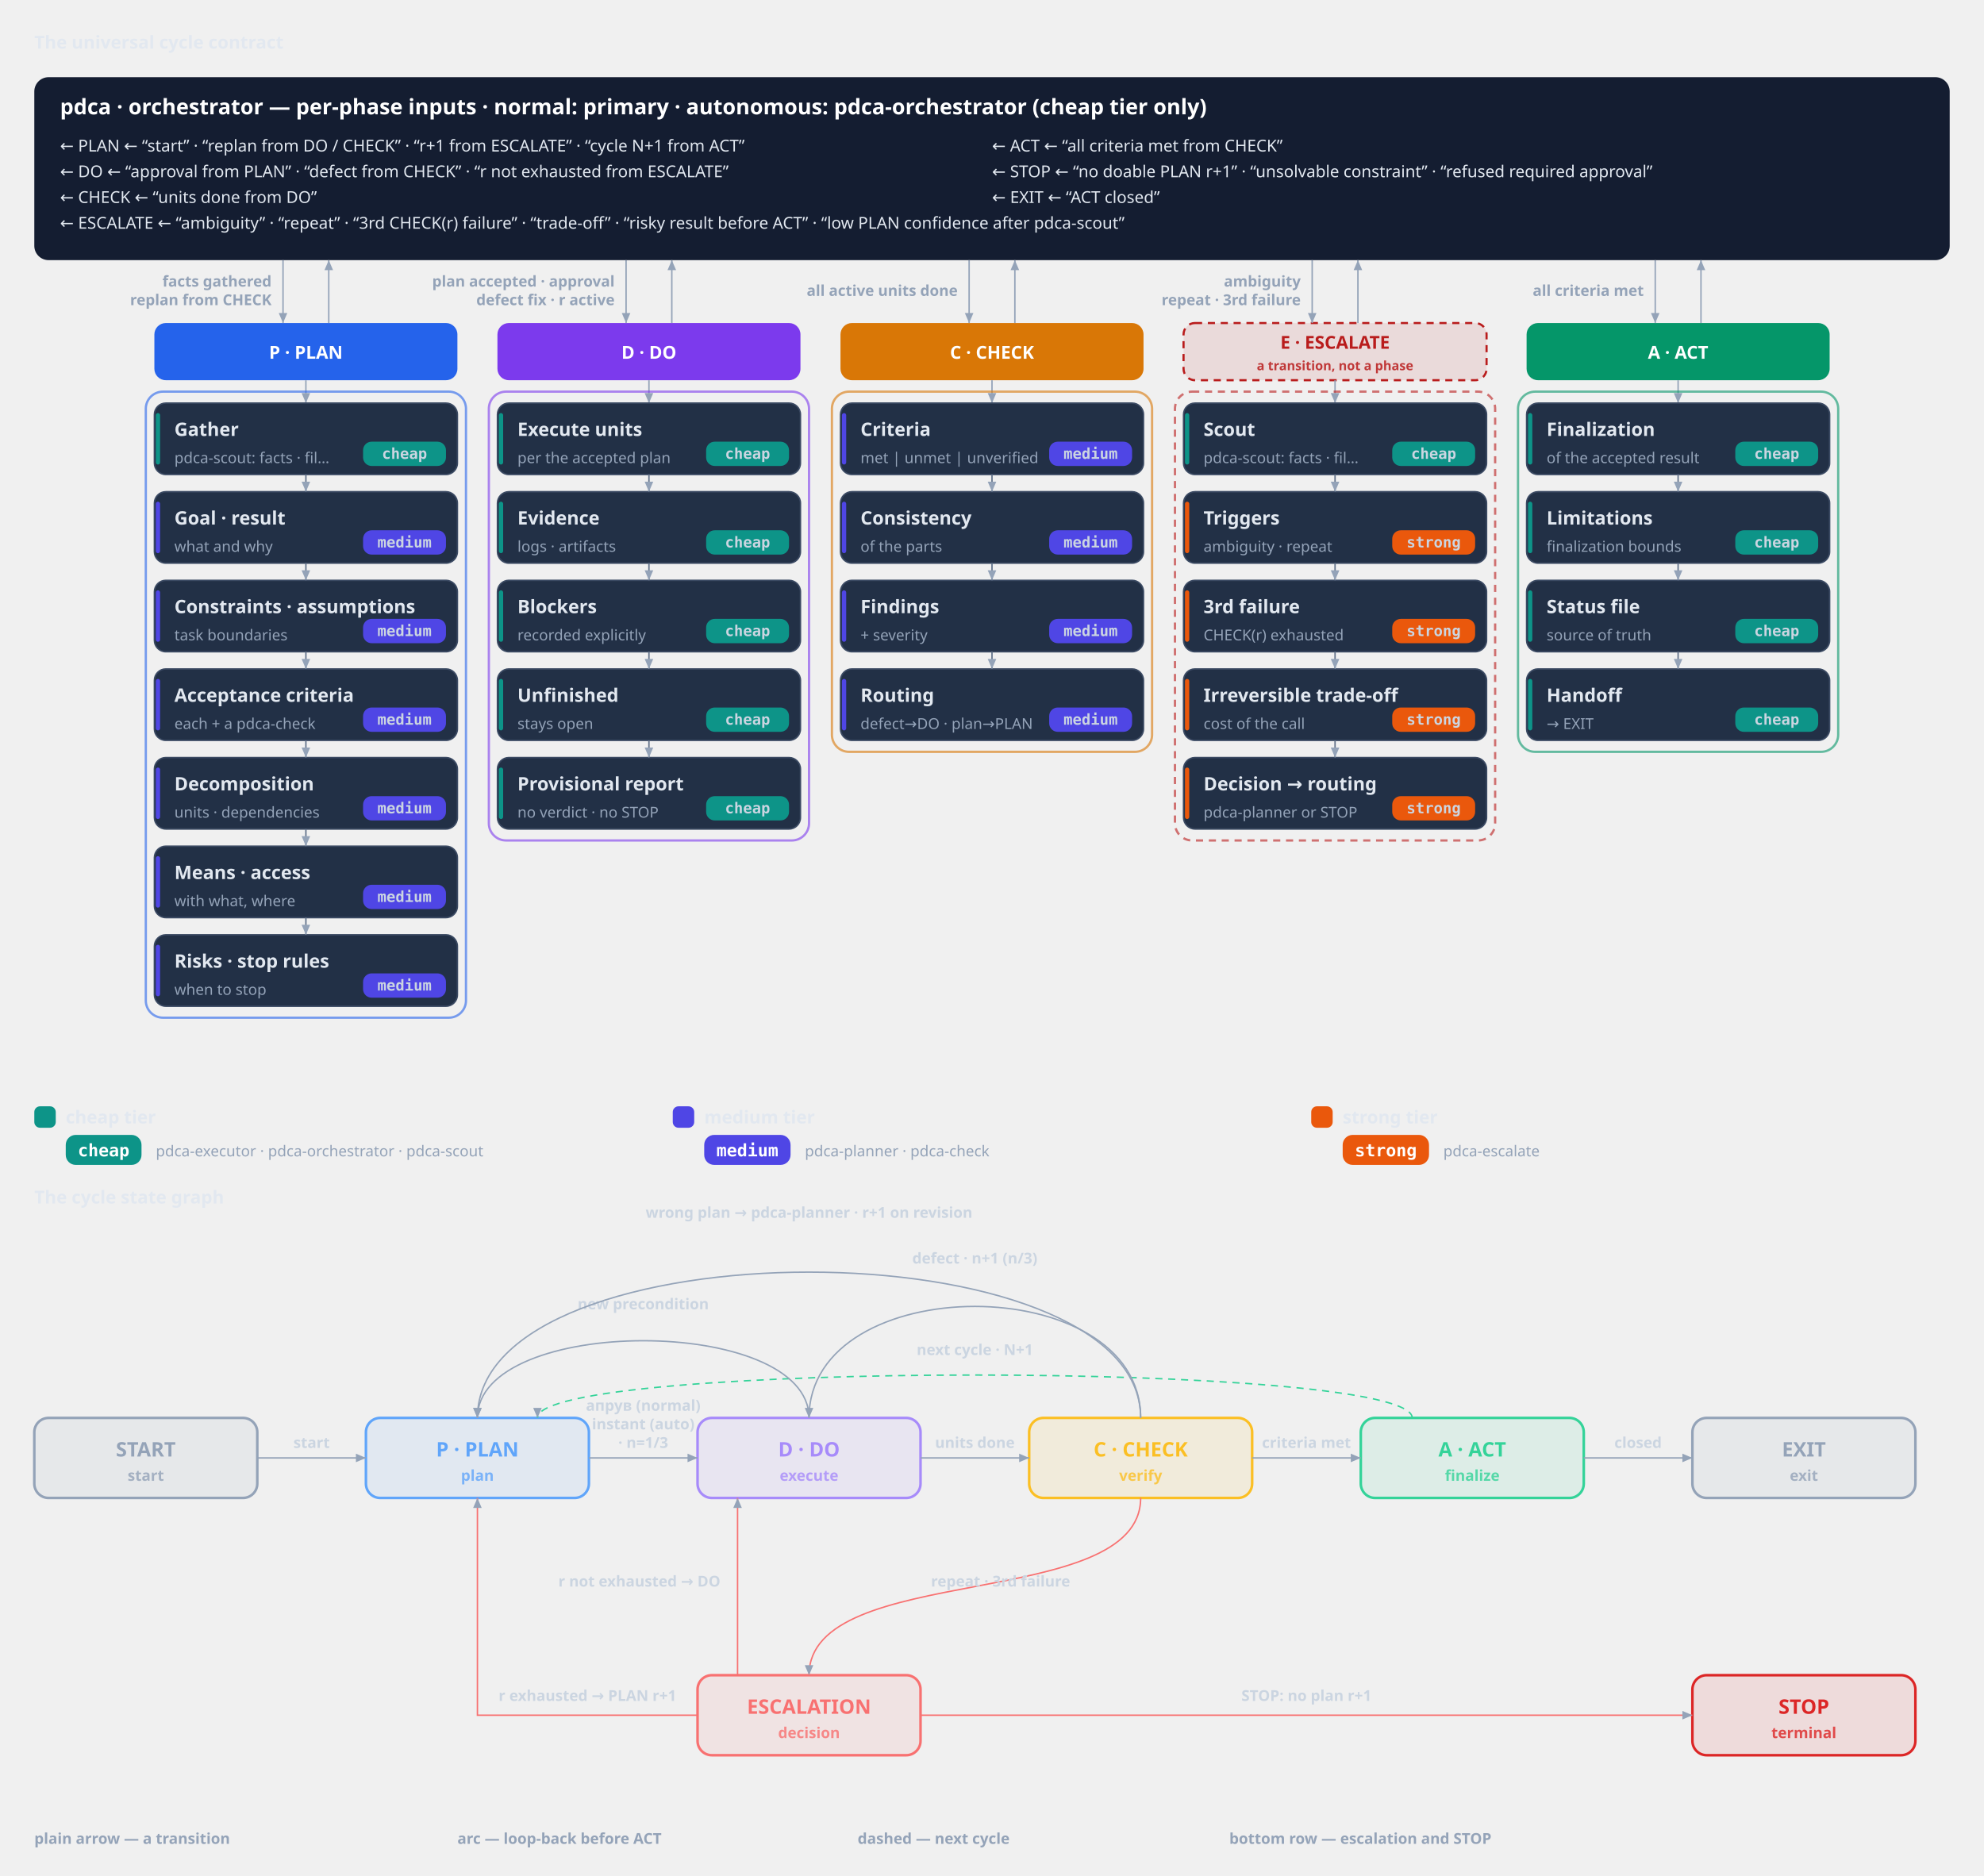
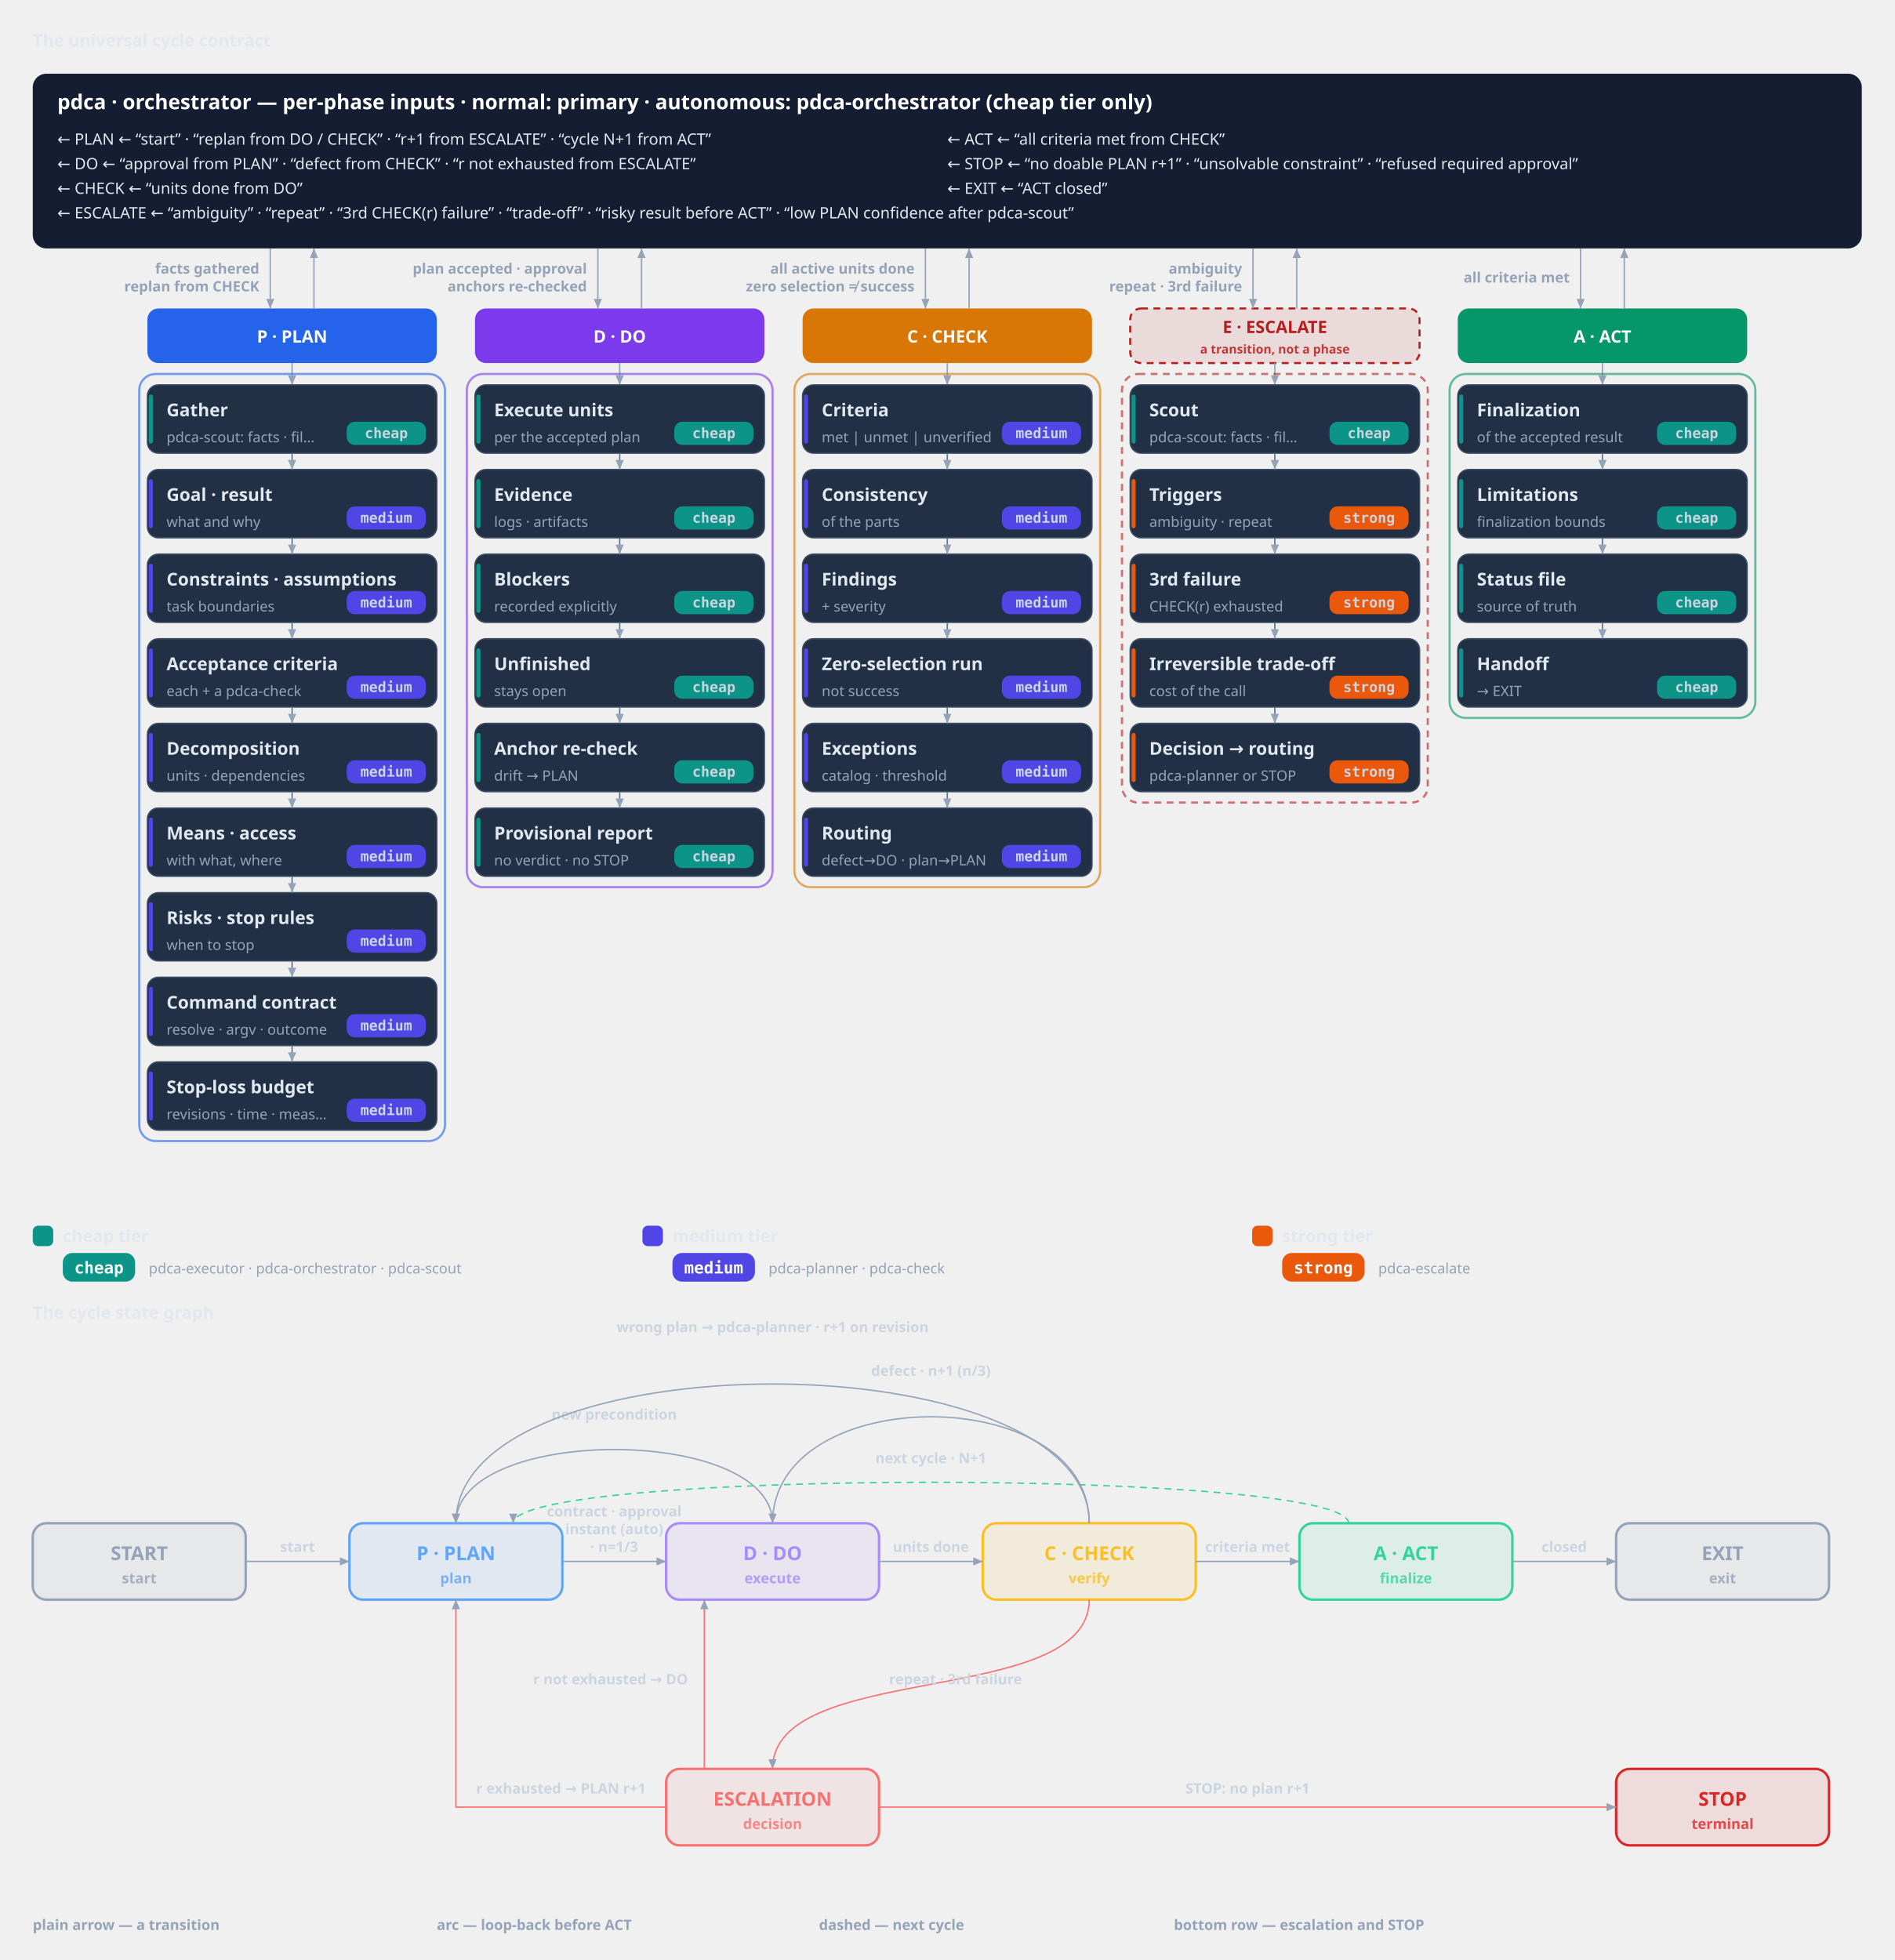
- <svg xmlns="http://www.w3.org/2000/svg" viewBox="0 0 1388 1312" width="1388" height="1312" font-family="Segoe UI, system-ui, sans-serif" role="img">
+ <svg xmlns="http://www.w3.org/2000/svg" viewBox="0 0 1388 1436" width="1388" height="1436" font-family="Segoe UI, system-ui, sans-serif" role="img">
  <defs>
    <marker id="arrow" markerWidth="9" markerHeight="9" refX="7" refY="3" orient="auto">
      <path d="M0,0 L7,3 L0,6 Z" fill="#94a3b8" />
    </marker>
  </defs>
  <style>
.t{font-size:13px;font-weight:600;fill:#e2e8f0}
.s{font-size:10.5px;fill:#94a3b8}
.h{font-size:12.5px;font-weight:700;fill:#ffffff}
.h2{font-size:12.5px;font-weight:700}
.h3{font-size:9px;font-weight:600}
.g{font-size:10.5px;font-weight:600}
.band{fill:#141d31}
.bt{fill:#ffffff;font-size:15px;font-weight:700}
.ol{fill:#e2e8f0;font-size:11.5px}
.lt{font-size:12.5px;font-weight:700;fill:#e2e8f0}
.ls{font-size:10.5px;fill:#94a3b8}
.lm{font-family:ui-monospace,Consolas,Menlo,monospace;font-size:12px;font-weight:700}
.bm{font-family:ui-monospace,Consolas,Menlo,monospace;font-size:10.5px;font-weight:700}
.st{font-size:14px;font-weight:700}
.ss{font-size:10.5px;font-weight:600}
</style>
  <text x="24" y="34" class="lt">The universal cycle contract</text>
  <rect x="24" y="54" width="1340" height="128" rx="10" class="band" />
  <text x="42" y="80" class="bt">pdca · orchestrator — per-phase inputs · normal: primary · autonomous: pdca-orchestrator (cheap tier only)</text>
  <text x="42" y="106" class="ol">← PLAN ← “start” · “replan from DO / CHECK” · “r+1 from ESCALATE” · “cycle N+1 from ACT”</text>
  <text x="42" y="124" class="ol">← DO ← “approval from PLAN” · “defect from CHECK” · “r not exhausted from ESCALATE”</text>
  <text x="42" y="142" class="ol">← CHECK ← “units done from DO”</text>
  <text x="42" y="160" class="ol">← ESCALATE ← “ambiguity” · “repeat” · “3rd CHECK(r) failure” · “trade-off” · “risky result before ACT” · “low PLAN confidence after pdca-scout”</text>
  <text x="694.0" y="106" class="ol">← ACT ← “all criteria met from CHECK”</text>
  <text x="694.0" y="124" class="ol">← STOP ← “no doable PLAN r+1” · “unsolvable constraint” · “refused required approval”</text>
  <text x="694.0" y="142" class="ol">← EXIT ← “ACT closed”</text>
  <rect x="108.0" y="226" width="212" height="40" rx="8" fill="#2563eb" />
  <text x="214.0" y="251.0" class="h" fill="#ffffff" text-anchor="middle">P · PLAN</text>
  <polyline points="214.0,266 214.0,282" fill="none" stroke="#94a3b8" marker-end="url(#arrow)" />
  <rect x="108.0" y="282" width="212" height="50" rx="8" fill="#223046" stroke="#3b4a63" stroke-width="1" />
  <rect x="109.0" y="289" width="3" height="36" rx="1.5" fill="#0d9488" />
  <rect x="254.0" y="309" width="58" height="17" rx="6" fill="#0d9488" />
  <text x="283.0" y="321.0" class="bm" fill="#cbd5e1" text-anchor="middle">cheap</text>
  <text x="122.0" y="305" class="t">Gather</text>
  <text x="122.0" y="324" class="s">pdca-scout: facts · fil…</text>
  <rect x="108.0" y="344" width="212" height="50" rx="8" fill="#223046" stroke="#3b4a63" stroke-width="1" />
  <rect x="109.0" y="351" width="3" height="36" rx="1.5" fill="#4f46e5" />
  <rect x="254.0" y="371" width="58" height="17" rx="6" fill="#4f46e5" />
  <text x="283.0" y="383.0" class="bm" fill="#cbd5e1" text-anchor="middle">medium</text>
  <text x="122.0" y="367" class="t">Goal · result</text>
  <text x="122.0" y="386" class="s">what and why</text>
  <rect x="108.0" y="406" width="212" height="50" rx="8" fill="#223046" stroke="#3b4a63" stroke-width="1" />
  <rect x="109.0" y="413" width="3" height="36" rx="1.5" fill="#4f46e5" />
  <rect x="254.0" y="433" width="58" height="17" rx="6" fill="#4f46e5" />
  <text x="283.0" y="445.0" class="bm" fill="#cbd5e1" text-anchor="middle">medium</text>
  <text x="122.0" y="429" class="t">Constraints · assumptions</text>
  <text x="122.0" y="448" class="s">task boundaries</text>
  <rect x="108.0" y="468" width="212" height="50" rx="8" fill="#223046" stroke="#3b4a63" stroke-width="1" />
  <rect x="109.0" y="475" width="3" height="36" rx="1.5" fill="#4f46e5" />
  <rect x="254.0" y="495" width="58" height="17" rx="6" fill="#4f46e5" />
  <text x="283.0" y="507.0" class="bm" fill="#cbd5e1" text-anchor="middle">medium</text>
  <text x="122.0" y="491" class="t">Acceptance criteria</text>
  <text x="122.0" y="510" class="s">each + a pdca-check</text>
  <rect x="108.0" y="530" width="212" height="50" rx="8" fill="#223046" stroke="#3b4a63" stroke-width="1" />
  <rect x="109.0" y="537" width="3" height="36" rx="1.5" fill="#4f46e5" />
  <rect x="254.0" y="557" width="58" height="17" rx="6" fill="#4f46e5" />
  <text x="283.0" y="569.0" class="bm" fill="#cbd5e1" text-anchor="middle">medium</text>
  <text x="122.0" y="553" class="t">Decomposition</text>
  <text x="122.0" y="572" class="s">units · dependencies</text>
  <rect x="108.0" y="592" width="212" height="50" rx="8" fill="#223046" stroke="#3b4a63" stroke-width="1" />
  <rect x="109.0" y="599" width="3" height="36" rx="1.5" fill="#4f46e5" />
  <rect x="254.0" y="619" width="58" height="17" rx="6" fill="#4f46e5" />
  <text x="283.0" y="631.0" class="bm" fill="#cbd5e1" text-anchor="middle">medium</text>
  <text x="122.0" y="615" class="t">Means · access</text>
  <text x="122.0" y="634" class="s">with what, where</text>
  <rect x="108.0" y="654" width="212" height="50" rx="8" fill="#223046" stroke="#3b4a63" stroke-width="1" />
  <rect x="109.0" y="661" width="3" height="36" rx="1.5" fill="#4f46e5" />
  <rect x="254.0" y="681" width="58" height="17" rx="6" fill="#4f46e5" />
  <text x="283.0" y="693.0" class="bm" fill="#cbd5e1" text-anchor="middle">medium</text>
  <text x="122.0" y="677" class="t">Risks · stop rules</text>
  <text x="122.0" y="696" class="s">when to stop</text>
+   <rect x="108.0" y="716" width="212" height="50" rx="8" fill="#223046" stroke="#3b4a63" stroke-width="1" />
+   <rect x="109.0" y="723" width="3" height="36" rx="1.5" fill="#4f46e5" />
+   <rect x="254.0" y="743" width="58" height="17" rx="6" fill="#4f46e5" />
+   <text x="283.0" y="755.0" class="bm" fill="#cbd5e1" text-anchor="middle">medium</text>
+   <text x="122.0" y="739" class="t">Command contract</text>
+   <text x="122.0" y="758" class="s">resolve · argv · outcome</text>
+   <rect x="108.0" y="778" width="212" height="50" rx="8" fill="#223046" stroke="#3b4a63" stroke-width="1" />
+   <rect x="109.0" y="785" width="3" height="36" rx="1.5" fill="#4f46e5" />
+   <rect x="254.0" y="805" width="58" height="17" rx="6" fill="#4f46e5" />
+   <text x="283.0" y="817.0" class="bm" fill="#cbd5e1" text-anchor="middle">medium</text>
+   <text x="122.0" y="801" class="t">Stop-loss budget</text>
+   <text x="122.0" y="820" class="s">revisions · time · meas…</text>
  <polyline points="214.0,332 214.0,344" fill="none" stroke="#64748b" marker-end="url(#arrow)" />
  <polyline points="214.0,394 214.0,406" fill="none" stroke="#64748b" marker-end="url(#arrow)" />
  <polyline points="214.0,456 214.0,468" fill="none" stroke="#64748b" marker-end="url(#arrow)" />
  <polyline points="214.0,518 214.0,530" fill="none" stroke="#64748b" marker-end="url(#arrow)" />
  <polyline points="214.0,580 214.0,592" fill="none" stroke="#64748b" marker-end="url(#arrow)" />
  <polyline points="214.0,642 214.0,654" fill="none" stroke="#64748b" marker-end="url(#arrow)" />
-   <rect x="102.0" y="274" width="224" height="438" rx="12" fill="none" stroke="#2563eb" stroke-opacity="0.6" stroke-width="1.6" />
+   <polyline points="214.0,704 214.0,716" fill="none" stroke="#64748b" marker-end="url(#arrow)" />
+   <polyline points="214.0,766 214.0,778" fill="none" stroke="#64748b" marker-end="url(#arrow)" />
+   <rect x="102.0" y="274" width="224" height="562" rx="12" fill="none" stroke="#2563eb" stroke-opacity="0.6" stroke-width="1.6" />
  <rect x="348.0" y="226" width="212" height="40" rx="8" fill="#7c3aed" />
  <text x="454.0" y="251.0" class="h" fill="#ffffff" text-anchor="middle">D · DO</text>
  <polyline points="454.0,266 454.0,282" fill="none" stroke="#94a3b8" marker-end="url(#arrow)" />
  <rect x="348.0" y="282" width="212" height="50" rx="8" fill="#223046" stroke="#3b4a63" stroke-width="1" />
  <rect x="349.0" y="289" width="3" height="36" rx="1.5" fill="#0d9488" />
  <rect x="494.0" y="309" width="58" height="17" rx="6" fill="#0d9488" />
  <text x="523.0" y="321.0" class="bm" fill="#cbd5e1" text-anchor="middle">cheap</text>
  <text x="362.0" y="305" class="t">Execute units</text>
  <text x="362.0" y="324" class="s">per the accepted plan</text>
  <rect x="348.0" y="344" width="212" height="50" rx="8" fill="#223046" stroke="#3b4a63" stroke-width="1" />
  <rect x="349.0" y="351" width="3" height="36" rx="1.5" fill="#0d9488" />
  <rect x="494.0" y="371" width="58" height="17" rx="6" fill="#0d9488" />
  <text x="523.0" y="383.0" class="bm" fill="#cbd5e1" text-anchor="middle">cheap</text>
  <text x="362.0" y="367" class="t">Evidence</text>
  <text x="362.0" y="386" class="s">logs · artifacts</text>
  <rect x="348.0" y="406" width="212" height="50" rx="8" fill="#223046" stroke="#3b4a63" stroke-width="1" />
  <rect x="349.0" y="413" width="3" height="36" rx="1.5" fill="#0d9488" />
  <rect x="494.0" y="433" width="58" height="17" rx="6" fill="#0d9488" />
  <text x="523.0" y="445.0" class="bm" fill="#cbd5e1" text-anchor="middle">cheap</text>
  <text x="362.0" y="429" class="t">Blockers</text>
  <text x="362.0" y="448" class="s">recorded explicitly</text>
  <rect x="348.0" y="468" width="212" height="50" rx="8" fill="#223046" stroke="#3b4a63" stroke-width="1" />
  <rect x="349.0" y="475" width="3" height="36" rx="1.5" fill="#0d9488" />
  <rect x="494.0" y="495" width="58" height="17" rx="6" fill="#0d9488" />
  <text x="523.0" y="507.0" class="bm" fill="#cbd5e1" text-anchor="middle">cheap</text>
  <text x="362.0" y="491" class="t">Unfinished</text>
  <text x="362.0" y="510" class="s">stays open</text>
  <rect x="348.0" y="530" width="212" height="50" rx="8" fill="#223046" stroke="#3b4a63" stroke-width="1" />
  <rect x="349.0" y="537" width="3" height="36" rx="1.5" fill="#0d9488" />
  <rect x="494.0" y="557" width="58" height="17" rx="6" fill="#0d9488" />
  <text x="523.0" y="569.0" class="bm" fill="#cbd5e1" text-anchor="middle">cheap</text>
-   <text x="362.0" y="553" class="t">Provisional report</text>
-   <text x="362.0" y="572" class="s">no verdict · no STOP</text>
+   <text x="362.0" y="553" class="t">Anchor re-check</text>
+   <text x="362.0" y="572" class="s">drift → PLAN</text>
+   <rect x="348.0" y="592" width="212" height="50" rx="8" fill="#223046" stroke="#3b4a63" stroke-width="1" />
+   <rect x="349.0" y="599" width="3" height="36" rx="1.5" fill="#0d9488" />
+   <rect x="494.0" y="619" width="58" height="17" rx="6" fill="#0d9488" />
+   <text x="523.0" y="631.0" class="bm" fill="#cbd5e1" text-anchor="middle">cheap</text>
+   <text x="362.0" y="615" class="t">Provisional report</text>
+   <text x="362.0" y="634" class="s">no verdict · no STOP</text>
  <polyline points="454.0,332 454.0,344" fill="none" stroke="#64748b" marker-end="url(#arrow)" />
  <polyline points="454.0,394 454.0,406" fill="none" stroke="#64748b" marker-end="url(#arrow)" />
  <polyline points="454.0,456 454.0,468" fill="none" stroke="#64748b" marker-end="url(#arrow)" />
  <polyline points="454.0,518 454.0,530" fill="none" stroke="#64748b" marker-end="url(#arrow)" />
-   <rect x="342.0" y="274" width="224" height="314" rx="12" fill="none" stroke="#7c3aed" stroke-opacity="0.6" stroke-width="1.6" />
+   <polyline points="454.0,580 454.0,592" fill="none" stroke="#64748b" marker-end="url(#arrow)" />
+   <rect x="342.0" y="274" width="224" height="376" rx="12" fill="none" stroke="#7c3aed" stroke-opacity="0.6" stroke-width="1.6" />
  <rect x="588.0" y="226" width="212" height="40" rx="8" fill="#d97706" />
  <text x="694.0" y="251.0" class="h" fill="#ffffff" text-anchor="middle">C · CHECK</text>
  <polyline points="694.0,266 694.0,282" fill="none" stroke="#94a3b8" marker-end="url(#arrow)" />
  <rect x="588.0" y="282" width="212" height="50" rx="8" fill="#223046" stroke="#3b4a63" stroke-width="1" />
  <rect x="589.0" y="289" width="3" height="36" rx="1.5" fill="#4f46e5" />
  <rect x="734.0" y="309" width="58" height="17" rx="6" fill="#4f46e5" />
  <text x="763.0" y="321.0" class="bm" fill="#cbd5e1" text-anchor="middle">medium</text>
  <text x="602.0" y="305" class="t">Criteria</text>
  <text x="602.0" y="324" class="s">met | unmet | unverified</text>
  <rect x="588.0" y="344" width="212" height="50" rx="8" fill="#223046" stroke="#3b4a63" stroke-width="1" />
  <rect x="589.0" y="351" width="3" height="36" rx="1.5" fill="#4f46e5" />
  <rect x="734.0" y="371" width="58" height="17" rx="6" fill="#4f46e5" />
  <text x="763.0" y="383.0" class="bm" fill="#cbd5e1" text-anchor="middle">medium</text>
  <text x="602.0" y="367" class="t">Consistency</text>
  <text x="602.0" y="386" class="s">of the parts</text>
  <rect x="588.0" y="406" width="212" height="50" rx="8" fill="#223046" stroke="#3b4a63" stroke-width="1" />
  <rect x="589.0" y="413" width="3" height="36" rx="1.5" fill="#4f46e5" />
  <rect x="734.0" y="433" width="58" height="17" rx="6" fill="#4f46e5" />
  <text x="763.0" y="445.0" class="bm" fill="#cbd5e1" text-anchor="middle">medium</text>
  <text x="602.0" y="429" class="t">Findings</text>
  <text x="602.0" y="448" class="s">+ severity</text>
  <rect x="588.0" y="468" width="212" height="50" rx="8" fill="#223046" stroke="#3b4a63" stroke-width="1" />
  <rect x="589.0" y="475" width="3" height="36" rx="1.5" fill="#4f46e5" />
  <rect x="734.0" y="495" width="58" height="17" rx="6" fill="#4f46e5" />
  <text x="763.0" y="507.0" class="bm" fill="#cbd5e1" text-anchor="middle">medium</text>
-   <text x="602.0" y="491" class="t">Routing</text>
-   <text x="602.0" y="510" class="s">defect→DO · plan→PLAN</text>
+   <text x="602.0" y="491" class="t">Zero-selection run</text>
+   <text x="602.0" y="510" class="s">not success</text>
+   <rect x="588.0" y="530" width="212" height="50" rx="8" fill="#223046" stroke="#3b4a63" stroke-width="1" />
+   <rect x="589.0" y="537" width="3" height="36" rx="1.5" fill="#4f46e5" />
+   <rect x="734.0" y="557" width="58" height="17" rx="6" fill="#4f46e5" />
+   <text x="763.0" y="569.0" class="bm" fill="#cbd5e1" text-anchor="middle">medium</text>
+   <text x="602.0" y="553" class="t">Exceptions</text>
+   <text x="602.0" y="572" class="s">catalog · threshold</text>
+   <rect x="588.0" y="592" width="212" height="50" rx="8" fill="#223046" stroke="#3b4a63" stroke-width="1" />
+   <rect x="589.0" y="599" width="3" height="36" rx="1.5" fill="#4f46e5" />
+   <rect x="734.0" y="619" width="58" height="17" rx="6" fill="#4f46e5" />
+   <text x="763.0" y="631.0" class="bm" fill="#cbd5e1" text-anchor="middle">medium</text>
+   <text x="602.0" y="615" class="t">Routing</text>
+   <text x="602.0" y="634" class="s">defect→DO · plan→PLAN</text>
  <polyline points="694.0,332 694.0,344" fill="none" stroke="#64748b" marker-end="url(#arrow)" />
  <polyline points="694.0,394 694.0,406" fill="none" stroke="#64748b" marker-end="url(#arrow)" />
  <polyline points="694.0,456 694.0,468" fill="none" stroke="#64748b" marker-end="url(#arrow)" />
-   <rect x="582.0" y="274" width="224" height="252" rx="12" fill="none" stroke="#d97706" stroke-opacity="0.6" stroke-width="1.6" />
+   <polyline points="694.0,518 694.0,530" fill="none" stroke="#64748b" marker-end="url(#arrow)" />
+   <polyline points="694.0,580 694.0,592" fill="none" stroke="#64748b" marker-end="url(#arrow)" />
+   <rect x="582.0" y="274" width="224" height="376" rx="12" fill="none" stroke="#d97706" stroke-opacity="0.6" stroke-width="1.6" />
  <rect x="828.0" y="226" width="212" height="40" rx="8" fill="#b91c1c" fill-opacity="0.10" stroke="#b91c1c" stroke-width="1.5" stroke-dasharray="5,4" />
  <text x="934.0" y="244.0" class="h2" fill="#b91c1c" text-anchor="middle">E · ESCALATE</text>
  <text x="934.0" y="259.0" class="h3" fill="#b91c1c" opacity="0.85" text-anchor="middle">a transition, not a phase</text>
  <polyline points="934.0,266 934.0,282" fill="none" stroke="#94a3b8" marker-end="url(#arrow)" />
  <rect x="828.0" y="282" width="212" height="50" rx="8" fill="#223046" stroke="#3b4a63" stroke-width="1" />
  <rect x="829.0" y="289" width="3" height="36" rx="1.5" fill="#0d9488" />
  <rect x="974.0" y="309" width="58" height="17" rx="6" fill="#0d9488" />
  <text x="1003.0" y="321.0" class="bm" fill="#cbd5e1" text-anchor="middle">cheap</text>
  <text x="842.0" y="305" class="t">Scout</text>
  <text x="842.0" y="324" class="s">pdca-scout: facts · fil…</text>
  <rect x="828.0" y="344" width="212" height="50" rx="8" fill="#223046" stroke="#3b4a63" stroke-width="1" />
  <rect x="829.0" y="351" width="3" height="36" rx="1.5" fill="#ea580c" />
  <rect x="974.0" y="371" width="58" height="17" rx="6" fill="#ea580c" />
  <text x="1003.0" y="383.0" class="bm" fill="#cbd5e1" text-anchor="middle">strong</text>
  <text x="842.0" y="367" class="t">Triggers</text>
  <text x="842.0" y="386" class="s">ambiguity · repeat</text>
  <rect x="828.0" y="406" width="212" height="50" rx="8" fill="#223046" stroke="#3b4a63" stroke-width="1" />
  <rect x="829.0" y="413" width="3" height="36" rx="1.5" fill="#ea580c" />
  <rect x="974.0" y="433" width="58" height="17" rx="6" fill="#ea580c" />
  <text x="1003.0" y="445.0" class="bm" fill="#cbd5e1" text-anchor="middle">strong</text>
  <text x="842.0" y="429" class="t">3rd failure</text>
  <text x="842.0" y="448" class="s">CHECK(r) exhausted</text>
  <rect x="828.0" y="468" width="212" height="50" rx="8" fill="#223046" stroke="#3b4a63" stroke-width="1" />
  <rect x="829.0" y="475" width="3" height="36" rx="1.5" fill="#ea580c" />
  <rect x="974.0" y="495" width="58" height="17" rx="6" fill="#ea580c" />
  <text x="1003.0" y="507.0" class="bm" fill="#cbd5e1" text-anchor="middle">strong</text>
  <text x="842.0" y="491" class="t">Irreversible trade-off</text>
  <text x="842.0" y="510" class="s">cost of the call</text>
  <rect x="828.0" y="530" width="212" height="50" rx="8" fill="#223046" stroke="#3b4a63" stroke-width="1" />
  <rect x="829.0" y="537" width="3" height="36" rx="1.5" fill="#ea580c" />
  <rect x="974.0" y="557" width="58" height="17" rx="6" fill="#ea580c" />
  <text x="1003.0" y="569.0" class="bm" fill="#cbd5e1" text-anchor="middle">strong</text>
  <text x="842.0" y="553" class="t">Decision → routing</text>
  <text x="842.0" y="572" class="s">pdca-planner or STOP</text>
  <polyline points="934.0,332 934.0,344" fill="none" stroke="#64748b" marker-end="url(#arrow)" />
  <polyline points="934.0,394 934.0,406" fill="none" stroke="#64748b" marker-end="url(#arrow)" />
  <polyline points="934.0,456 934.0,468" fill="none" stroke="#64748b" marker-end="url(#arrow)" />
  <polyline points="934.0,518 934.0,530" fill="none" stroke="#64748b" marker-end="url(#arrow)" />
  <rect x="822.0" y="274" width="224" height="314" rx="12" fill="none" stroke="#b91c1c" stroke-opacity="0.6" stroke-width="1.6" stroke-dasharray="5,4" />
  <rect x="1068.0" y="226" width="212" height="40" rx="8" fill="#059669" />
  <text x="1174.0" y="251.0" class="h" fill="#ffffff" text-anchor="middle">A · ACT</text>
  <polyline points="1174.0,266 1174.0,282" fill="none" stroke="#94a3b8" marker-end="url(#arrow)" />
  <rect x="1068.0" y="282" width="212" height="50" rx="8" fill="#223046" stroke="#3b4a63" stroke-width="1" />
  <rect x="1069.0" y="289" width="3" height="36" rx="1.5" fill="#0d9488" />
  <rect x="1214.0" y="309" width="58" height="17" rx="6" fill="#0d9488" />
  <text x="1243.0" y="321.0" class="bm" fill="#cbd5e1" text-anchor="middle">cheap</text>
  <text x="1082.0" y="305" class="t">Finalization</text>
  <text x="1082.0" y="324" class="s">of the accepted result</text>
  <rect x="1068.0" y="344" width="212" height="50" rx="8" fill="#223046" stroke="#3b4a63" stroke-width="1" />
  <rect x="1069.0" y="351" width="3" height="36" rx="1.5" fill="#0d9488" />
  <rect x="1214.0" y="371" width="58" height="17" rx="6" fill="#0d9488" />
  <text x="1243.0" y="383.0" class="bm" fill="#cbd5e1" text-anchor="middle">cheap</text>
  <text x="1082.0" y="367" class="t">Limitations</text>
  <text x="1082.0" y="386" class="s">finalization bounds</text>
  <rect x="1068.0" y="406" width="212" height="50" rx="8" fill="#223046" stroke="#3b4a63" stroke-width="1" />
  <rect x="1069.0" y="413" width="3" height="36" rx="1.5" fill="#0d9488" />
  <rect x="1214.0" y="433" width="58" height="17" rx="6" fill="#0d9488" />
  <text x="1243.0" y="445.0" class="bm" fill="#cbd5e1" text-anchor="middle">cheap</text>
  <text x="1082.0" y="429" class="t">Status file</text>
  <text x="1082.0" y="448" class="s">source of truth</text>
  <rect x="1068.0" y="468" width="212" height="50" rx="8" fill="#223046" stroke="#3b4a63" stroke-width="1" />
  <rect x="1069.0" y="475" width="3" height="36" rx="1.5" fill="#0d9488" />
  <rect x="1214.0" y="495" width="58" height="17" rx="6" fill="#0d9488" />
  <text x="1243.0" y="507.0" class="bm" fill="#cbd5e1" text-anchor="middle">cheap</text>
  <text x="1082.0" y="491" class="t">Handoff</text>
  <text x="1082.0" y="510" class="s">→ EXIT</text>
  <polyline points="1174.0,332 1174.0,344" fill="none" stroke="#64748b" marker-end="url(#arrow)" />
  <polyline points="1174.0,394 1174.0,406" fill="none" stroke="#64748b" marker-end="url(#arrow)" />
  <polyline points="1174.0,456 1174.0,468" fill="none" stroke="#64748b" marker-end="url(#arrow)" />
  <rect x="1062.0" y="274" width="224" height="252" rx="12" fill="none" stroke="#059669" stroke-opacity="0.6" stroke-width="1.6" />
  <polyline points="198.0,182 198.0,226" fill="none" stroke="#94a3b8" data-edge-id="dispatch_p" marker-end="url(#arrow)" />
  <text x="190.0" y="200.5" class="g" fill="#94a3b8" text-anchor="end">facts gathered</text>
  <text x="190.0" y="213.5" class="g" fill="#94a3b8" text-anchor="end">replan from CHECK</text>
  <polyline points="230.0,226 230.0,182" fill="none" stroke="#94a3b8" data-edge-id="return_p" marker-end="url(#arrow)" />
  <polyline points="438.0,182 438.0,226" fill="none" stroke="#94a3b8" data-edge-id="dispatch_d" marker-end="url(#arrow)" />
  <text x="430.0" y="200.5" class="g" fill="#94a3b8" text-anchor="end">plan accepted · approval</text>
-   <text x="430.0" y="213.5" class="g" fill="#94a3b8" text-anchor="end">defect fix · r active</text>
+   <text x="430.0" y="213.5" class="g" fill="#94a3b8" text-anchor="end">anchors re-checked</text>
  <polyline points="470.0,226 470.0,182" fill="none" stroke="#94a3b8" data-edge-id="return_d" marker-end="url(#arrow)" />
  <polyline points="678.0,182 678.0,226" fill="none" stroke="#94a3b8" data-edge-id="dispatch_c" marker-end="url(#arrow)" />
-   <text x="670.0" y="207.0" class="g" fill="#94a3b8" text-anchor="end">all active units done</text>
+   <text x="670.0" y="200.5" class="g" fill="#94a3b8" text-anchor="end">all active units done</text>
+   <text x="670.0" y="213.5" class="g" fill="#94a3b8" text-anchor="end">zero selection ≠ success</text>
  <polyline points="710.0,226 710.0,182" fill="none" stroke="#94a3b8" data-edge-id="return_c" marker-end="url(#arrow)" />
  <polyline points="918.0,182 918.0,226" fill="none" stroke="#94a3b8" data-edge-id="dispatch_e" marker-end="url(#arrow)" />
  <text x="910.0" y="200.5" class="g" fill="#94a3b8" text-anchor="end">ambiguity</text>
  <text x="910.0" y="213.5" class="g" fill="#94a3b8" text-anchor="end">repeat · 3rd failure</text>
  <polyline points="950.0,226 950.0,182" fill="none" stroke="#94a3b8" data-edge-id="return_e" marker-end="url(#arrow)" />
  <polyline points="1158.0,182 1158.0,226" fill="none" stroke="#94a3b8" data-edge-id="dispatch_a" marker-end="url(#arrow)" />
  <text x="1150.0" y="207.0" class="g" fill="#94a3b8" text-anchor="end">all criteria met</text>
  <polyline points="1190.0,226 1190.0,182" fill="none" stroke="#94a3b8" data-edge-id="return_a" marker-end="url(#arrow)" />
-   <rect x="24.0" y="774" width="15" height="15" rx="4" fill="#0d9488" />
-   <text x="46.0" y="786" class="lt">cheap tier</text>
-   <rect x="46.0" y="794" width="53.0" height="21" rx="7" fill="#0d9488" />
-   <text x="72.5" y="809" class="lm" fill="#ffffff" text-anchor="middle">cheap</text>
-   <text x="109.0" y="809" class="ls">pdca-executor · pdca-orchestrator · pdca-scout</text>
-   <rect x="470.667" y="774" width="15" height="15" rx="4" fill="#4f46e5" />
-   <text x="492.667" y="786" class="lt">medium tier</text>
-   <rect x="492.667" y="794" width="60.4" height="21" rx="7" fill="#4f46e5" />
-   <text x="522.867" y="809" class="lm" fill="#ffffff" text-anchor="middle">medium</text>
-   <text x="563.067" y="809" class="ls">pdca-planner · pdca-check</text>
-   <rect x="917.333" y="774" width="15" height="15" rx="4" fill="#ea580c" />
-   <text x="939.333" y="786" class="lt">strong tier</text>
-   <rect x="939.333" y="794" width="60.4" height="21" rx="7" fill="#ea580c" />
-   <text x="969.533" y="809" class="lm" fill="#ffffff" text-anchor="middle">strong</text>
-   <text x="1009.733" y="809" class="ls">pdca-escalate</text>
-   <text x="24" y="842" class="lt">The cycle state graph</text>
-   <rect x="24" y="992" width="156" height="56" rx="10" fill="#94a3b8" fill-opacity="0.10" stroke="#94a3b8" stroke-width="1.8" data-node-id="START" />
-   <text x="102.0" y="1019.0" class="st" fill="#94a3b8" text-anchor="middle">START</text>
-   <text x="102.0" y="1036.0" class="ss" fill="#94a3b8" text-anchor="middle" opacity="0.8">start</text>
-   <rect x="256" y="992" width="156" height="56" rx="10" fill="#60a5fa" fill-opacity="0.10" stroke="#60a5fa" stroke-width="1.8" data-node-id="PLAN" />
-   <text x="334.0" y="1019.0" class="st" fill="#60a5fa" text-anchor="middle">P · PLAN</text>
-   <text x="334.0" y="1036.0" class="ss" fill="#60a5fa" text-anchor="middle" opacity="0.8">plan</text>
-   <rect x="488" y="992" width="156" height="56" rx="10" fill="#a78bfa" fill-opacity="0.10" stroke="#a78bfa" stroke-width="1.8" data-node-id="DO" />
-   <text x="566.0" y="1019.0" class="st" fill="#a78bfa" text-anchor="middle">D · DO</text>
-   <text x="566.0" y="1036.0" class="ss" fill="#a78bfa" text-anchor="middle" opacity="0.8">execute</text>
-   <rect x="720" y="992" width="156" height="56" rx="10" fill="#fbbf24" fill-opacity="0.10" stroke="#fbbf24" stroke-width="1.8" data-node-id="CHECK" />
-   <text x="798.0" y="1019.0" class="st" fill="#fbbf24" text-anchor="middle">C · CHECK</text>
-   <text x="798.0" y="1036.0" class="ss" fill="#fbbf24" text-anchor="middle" opacity="0.8">verify</text>
-   <rect x="952" y="992" width="156" height="56" rx="10" fill="#34d399" fill-opacity="0.10" stroke="#34d399" stroke-width="1.8" data-node-id="ACT" />
-   <text x="1030.0" y="1019.0" class="st" fill="#34d399" text-anchor="middle">A · ACT</text>
-   <text x="1030.0" y="1036.0" class="ss" fill="#34d399" text-anchor="middle" opacity="0.8">finalize</text>
-   <rect x="1184" y="992" width="156" height="56" rx="10" fill="#94a3b8" fill-opacity="0.10" stroke="#94a3b8" stroke-width="1.8" data-node-id="EXIT" />
-   <text x="1262.0" y="1019.0" class="st" fill="#94a3b8" text-anchor="middle">EXIT</text>
-   <text x="1262.0" y="1036.0" class="ss" fill="#94a3b8" text-anchor="middle" opacity="0.8">exit</text>
-   <polyline points="180,1020.0 256,1020.0" fill="none" stroke="#94a3b8" data-edge-id="start_plan" marker-end="url(#arrow)" />
-   <text x="218.0" y="1013.0" class="g" fill="#cbd5e1" text-anchor="middle">start</text>
-   <polyline points="412,1020.0 488,1020.0" fill="none" stroke="#94a3b8" data-edge-id="plan_do" marker-end="url(#arrow)" />
-   <text x="450.0" y="987.0" class="g" fill="#cbd5e1" text-anchor="middle">апрув (normal)</text>
-   <text x="450.0" y="1000.0" class="g" fill="#cbd5e1" text-anchor="middle">instant (auto)</text>
-   <text x="450.0" y="1013.0" class="g" fill="#cbd5e1" text-anchor="middle">· n=1/3</text>
-   <polyline points="644,1020.0 720,1020.0" fill="none" stroke="#94a3b8" data-edge-id="do_check" marker-end="url(#arrow)" />
-   <text x="682.0" y="1013.0" class="g" fill="#cbd5e1" text-anchor="middle">units done</text>
-   <polyline points="876,1020.0 952,1020.0" fill="none" stroke="#94a3b8" data-edge-id="check_act" marker-end="url(#arrow)" />
-   <text x="914.0" y="1013.0" class="g" fill="#cbd5e1" text-anchor="middle">criteria met</text>
-   <polyline points="1108,1020.0 1184,1020.0" fill="none" stroke="#94a3b8" data-edge-id="act_exit" marker-end="url(#arrow)" />
-   <text x="1146.0" y="1013.0" class="g" fill="#cbd5e1" text-anchor="middle">closed</text>
-   <path d="M988,992 C988,952 376,952 376,992" fill="none" stroke="#34d399" stroke-dasharray="5,4" data-edge-id="act_plan" marker-end="url(#arrow)" />
-   <text x="682" y="948" class="g" fill="#cbd5e1" text-anchor="middle">next cycle · N+1</text>
-   <path d="M566,992 C566,920 334,920 334,992" fill="none" stroke="#94a3b8" data-edge-id="do_plan_blocker" marker-end="url(#arrow)" />
-   <text x="450" y="916" class="g" fill="#cbd5e1" text-anchor="middle">new precondition</text>
-   <path d="M798,992 C798,888 566,888 566,992" fill="none" stroke="#94a3b8" data-edge-id="check_do_defect" marker-end="url(#arrow)" />
-   <text x="682" y="884" class="g" fill="#cbd5e1" text-anchor="middle">defect · n+1 (n/3)</text>
-   <path d="M798,992 C798,856 334,856 334,992" fill="none" stroke="#94a3b8" data-edge-id="check_plan_replan" marker-end="url(#arrow)" />
-   <text x="566" y="852" class="g" fill="#cbd5e1" text-anchor="middle">wrong plan → pdca-planner · r+1 on revision</text>
-   <rect x="488" y="1172" width="156" height="56" rx="10" fill="#f87171" fill-opacity="0.10" stroke="#f87171" stroke-width="1.8" data-node-id="ESCALATE" />
-   <text x="566.0" y="1199.0" class="st" fill="#f87171" text-anchor="middle">ESCALATION</text>
-   <text x="566.0" y="1216.0" class="ss" fill="#f87171" text-anchor="middle" opacity="0.8">decision</text>
-   <rect x="1184" y="1172" width="156" height="56" rx="10" fill="#dc2626" fill-opacity="0.10" stroke="#dc2626" stroke-width="1.8" data-node-id="STOP" />
-   <text x="1262.0" y="1199.0" class="st" fill="#dc2626" text-anchor="middle">STOP</text>
-   <text x="1262.0" y="1216.0" class="ss" fill="#dc2626" text-anchor="middle" opacity="0.8">terminal</text>
-   <path d="M798,1048 C798,1128 566,1092 566,1172" fill="none" stroke="#f87171" data-edge-id="check_escalate" marker-end="url(#arrow)" />
-   <text x="700" y="1110.0" class="g" fill="#cbd5e1" text-anchor="middle">repeat · 3rd failure</text>
-   <polyline points="516,1172 516,1048" fill="none" stroke="#f87171" data-edge-id="escalate_do" marker-end="url(#arrow)" />
-   <text x="504" y="1110.0" class="g" fill="#cbd5e1" text-anchor="end">r not exhausted → DO</text>
-   <polyline points="488,1200.0 334,1200.0 334,1048" fill="none" stroke="#f87171" data-edge-id="escalate_plan" marker-end="url(#arrow)" />
-   <text x="411" y="1190.0" class="g" fill="#cbd5e1" text-anchor="middle">r exhausted → PLAN r+1</text>
-   <polyline points="644,1200.0 1184,1200.0" fill="none" stroke="#f87171" data-edge-id="escalate_stop" marker-end="url(#arrow)" />
-   <text x="914" y="1190.0" class="g" fill="#cbd5e1" text-anchor="middle">STOP: no plan r+1</text>
-   <text x="24" y="1290" class="g" fill="#94a3b8" text-anchor="start">plain arrow — a transition</text>
-   <text x="320" y="1290" class="g" fill="#94a3b8" text-anchor="start">arc — loop-back before ACT</text>
-   <text x="600" y="1290" class="g" fill="#94a3b8" text-anchor="start">dashed — next cycle</text>
-   <text x="860" y="1290" class="g" fill="#94a3b8" text-anchor="start">bottom row — escalation and STOP</text>
+   <rect x="24.0" y="898" width="15" height="15" rx="4" fill="#0d9488" />
+   <text x="46.0" y="910" class="lt">cheap tier</text>
+   <rect x="46.0" y="918" width="53.0" height="21" rx="7" fill="#0d9488" />
+   <text x="72.5" y="933" class="lm" fill="#ffffff" text-anchor="middle">cheap</text>
+   <text x="109.0" y="933" class="ls">pdca-executor · pdca-orchestrator · pdca-scout</text>
+   <rect x="470.667" y="898" width="15" height="15" rx="4" fill="#4f46e5" />
+   <text x="492.667" y="910" class="lt">medium tier</text>
+   <rect x="492.667" y="918" width="60.4" height="21" rx="7" fill="#4f46e5" />
+   <text x="522.867" y="933" class="lm" fill="#ffffff" text-anchor="middle">medium</text>
+   <text x="563.067" y="933" class="ls">pdca-planner · pdca-check</text>
+   <rect x="917.333" y="898" width="15" height="15" rx="4" fill="#ea580c" />
+   <text x="939.333" y="910" class="lt">strong tier</text>
+   <rect x="939.333" y="918" width="60.4" height="21" rx="7" fill="#ea580c" />
+   <text x="969.533" y="933" class="lm" fill="#ffffff" text-anchor="middle">strong</text>
+   <text x="1009.733" y="933" class="ls">pdca-escalate</text>
+   <text x="24" y="966" class="lt">The cycle state graph</text>
+   <rect x="24" y="1116" width="156" height="56" rx="10" fill="#94a3b8" fill-opacity="0.10" stroke="#94a3b8" stroke-width="1.8" data-node-id="START" />
+   <text x="102.0" y="1143.0" class="st" fill="#94a3b8" text-anchor="middle">START</text>
+   <text x="102.0" y="1160.0" class="ss" fill="#94a3b8" text-anchor="middle" opacity="0.8">start</text>
+   <rect x="256" y="1116" width="156" height="56" rx="10" fill="#60a5fa" fill-opacity="0.10" stroke="#60a5fa" stroke-width="1.8" data-node-id="PLAN" />
+   <text x="334.0" y="1143.0" class="st" fill="#60a5fa" text-anchor="middle">P · PLAN</text>
+   <text x="334.0" y="1160.0" class="ss" fill="#60a5fa" text-anchor="middle" opacity="0.8">plan</text>
+   <rect x="488" y="1116" width="156" height="56" rx="10" fill="#a78bfa" fill-opacity="0.10" stroke="#a78bfa" stroke-width="1.8" data-node-id="DO" />
+   <text x="566.0" y="1143.0" class="st" fill="#a78bfa" text-anchor="middle">D · DO</text>
+   <text x="566.0" y="1160.0" class="ss" fill="#a78bfa" text-anchor="middle" opacity="0.8">execute</text>
+   <rect x="720" y="1116" width="156" height="56" rx="10" fill="#fbbf24" fill-opacity="0.10" stroke="#fbbf24" stroke-width="1.8" data-node-id="CHECK" />
+   <text x="798.0" y="1143.0" class="st" fill="#fbbf24" text-anchor="middle">C · CHECK</text>
+   <text x="798.0" y="1160.0" class="ss" fill="#fbbf24" text-anchor="middle" opacity="0.8">verify</text>
+   <rect x="952" y="1116" width="156" height="56" rx="10" fill="#34d399" fill-opacity="0.10" stroke="#34d399" stroke-width="1.8" data-node-id="ACT" />
+   <text x="1030.0" y="1143.0" class="st" fill="#34d399" text-anchor="middle">A · ACT</text>
+   <text x="1030.0" y="1160.0" class="ss" fill="#34d399" text-anchor="middle" opacity="0.8">finalize</text>
+   <rect x="1184" y="1116" width="156" height="56" rx="10" fill="#94a3b8" fill-opacity="0.10" stroke="#94a3b8" stroke-width="1.8" data-node-id="EXIT" />
+   <text x="1262.0" y="1143.0" class="st" fill="#94a3b8" text-anchor="middle">EXIT</text>
+   <text x="1262.0" y="1160.0" class="ss" fill="#94a3b8" text-anchor="middle" opacity="0.8">exit</text>
+   <polyline points="180,1144.0 256,1144.0" fill="none" stroke="#94a3b8" data-edge-id="start_plan" marker-end="url(#arrow)" />
+   <text x="218.0" y="1137.0" class="g" fill="#cbd5e1" text-anchor="middle">start</text>
+   <polyline points="412,1144.0 488,1144.0" fill="none" stroke="#94a3b8" data-edge-id="plan_do" marker-end="url(#arrow)" />
+   <text x="450.0" y="1111.0" class="g" fill="#cbd5e1" text-anchor="middle">contract · approval</text>
+   <text x="450.0" y="1124.0" class="g" fill="#cbd5e1" text-anchor="middle">instant (auto)</text>
+   <text x="450.0" y="1137.0" class="g" fill="#cbd5e1" text-anchor="middle">· n=1/3</text>
+   <polyline points="644,1144.0 720,1144.0" fill="none" stroke="#94a3b8" data-edge-id="do_check" marker-end="url(#arrow)" />
+   <text x="682.0" y="1137.0" class="g" fill="#cbd5e1" text-anchor="middle">units done</text>
+   <polyline points="876,1144.0 952,1144.0" fill="none" stroke="#94a3b8" data-edge-id="check_act" marker-end="url(#arrow)" />
+   <text x="914.0" y="1137.0" class="g" fill="#cbd5e1" text-anchor="middle">criteria met</text>
+   <polyline points="1108,1144.0 1184,1144.0" fill="none" stroke="#94a3b8" data-edge-id="act_exit" marker-end="url(#arrow)" />
+   <text x="1146.0" y="1137.0" class="g" fill="#cbd5e1" text-anchor="middle">closed</text>
+   <path d="M988,1116 C988,1076 376,1076 376,1116" fill="none" stroke="#34d399" stroke-dasharray="5,4" data-edge-id="act_plan" marker-end="url(#arrow)" />
+   <text x="682" y="1072" class="g" fill="#cbd5e1" text-anchor="middle">next cycle · N+1</text>
+   <path d="M566,1116 C566,1044 334,1044 334,1116" fill="none" stroke="#94a3b8" data-edge-id="do_plan_blocker" marker-end="url(#arrow)" />
+   <text x="450" y="1040" class="g" fill="#cbd5e1" text-anchor="middle">new precondition</text>
+   <path d="M798,1116 C798,1012 566,1012 566,1116" fill="none" stroke="#94a3b8" data-edge-id="check_do_defect" marker-end="url(#arrow)" />
+   <text x="682" y="1008" class="g" fill="#cbd5e1" text-anchor="middle">defect · n+1 (n/3)</text>
+   <path d="M798,1116 C798,980 334,980 334,1116" fill="none" stroke="#94a3b8" data-edge-id="check_plan_replan" marker-end="url(#arrow)" />
+   <text x="566" y="976" class="g" fill="#cbd5e1" text-anchor="middle">wrong plan → pdca-planner · r+1 on revision</text>
+   <rect x="488" y="1296" width="156" height="56" rx="10" fill="#f87171" fill-opacity="0.10" stroke="#f87171" stroke-width="1.8" data-node-id="ESCALATE" />
+   <text x="566.0" y="1323.0" class="st" fill="#f87171" text-anchor="middle">ESCALATION</text>
+   <text x="566.0" y="1340.0" class="ss" fill="#f87171" text-anchor="middle" opacity="0.8">decision</text>
+   <rect x="1184" y="1296" width="156" height="56" rx="10" fill="#dc2626" fill-opacity="0.10" stroke="#dc2626" stroke-width="1.8" data-node-id="STOP" />
+   <text x="1262.0" y="1323.0" class="st" fill="#dc2626" text-anchor="middle">STOP</text>
+   <text x="1262.0" y="1340.0" class="ss" fill="#dc2626" text-anchor="middle" opacity="0.8">terminal</text>
+   <path d="M798,1172 C798,1252 566,1216 566,1296" fill="none" stroke="#f87171" data-edge-id="check_escalate" marker-end="url(#arrow)" />
+   <text x="700" y="1234.0" class="g" fill="#cbd5e1" text-anchor="middle">repeat · 3rd failure</text>
+   <polyline points="516,1296 516,1172" fill="none" stroke="#f87171" data-edge-id="escalate_do" marker-end="url(#arrow)" />
+   <text x="504" y="1234.0" class="g" fill="#cbd5e1" text-anchor="end">r not exhausted → DO</text>
+   <polyline points="488,1324.0 334,1324.0 334,1172" fill="none" stroke="#f87171" data-edge-id="escalate_plan" marker-end="url(#arrow)" />
+   <text x="411" y="1314.0" class="g" fill="#cbd5e1" text-anchor="middle">r exhausted → PLAN r+1</text>
+   <polyline points="644,1324.0 1184,1324.0" fill="none" stroke="#f87171" data-edge-id="escalate_stop" marker-end="url(#arrow)" />
+   <text x="914" y="1314.0" class="g" fill="#cbd5e1" text-anchor="middle">STOP: no plan r+1</text>
+   <text x="24" y="1414" class="g" fill="#94a3b8" text-anchor="start">plain arrow — a transition</text>
+   <text x="320" y="1414" class="g" fill="#94a3b8" text-anchor="start">arc — loop-back before ACT</text>
+   <text x="600" y="1414" class="g" fill="#94a3b8" text-anchor="start">dashed — next cycle</text>
+   <text x="860" y="1414" class="g" fill="#94a3b8" text-anchor="start">bottom row — escalation and STOP</text>
</svg>
